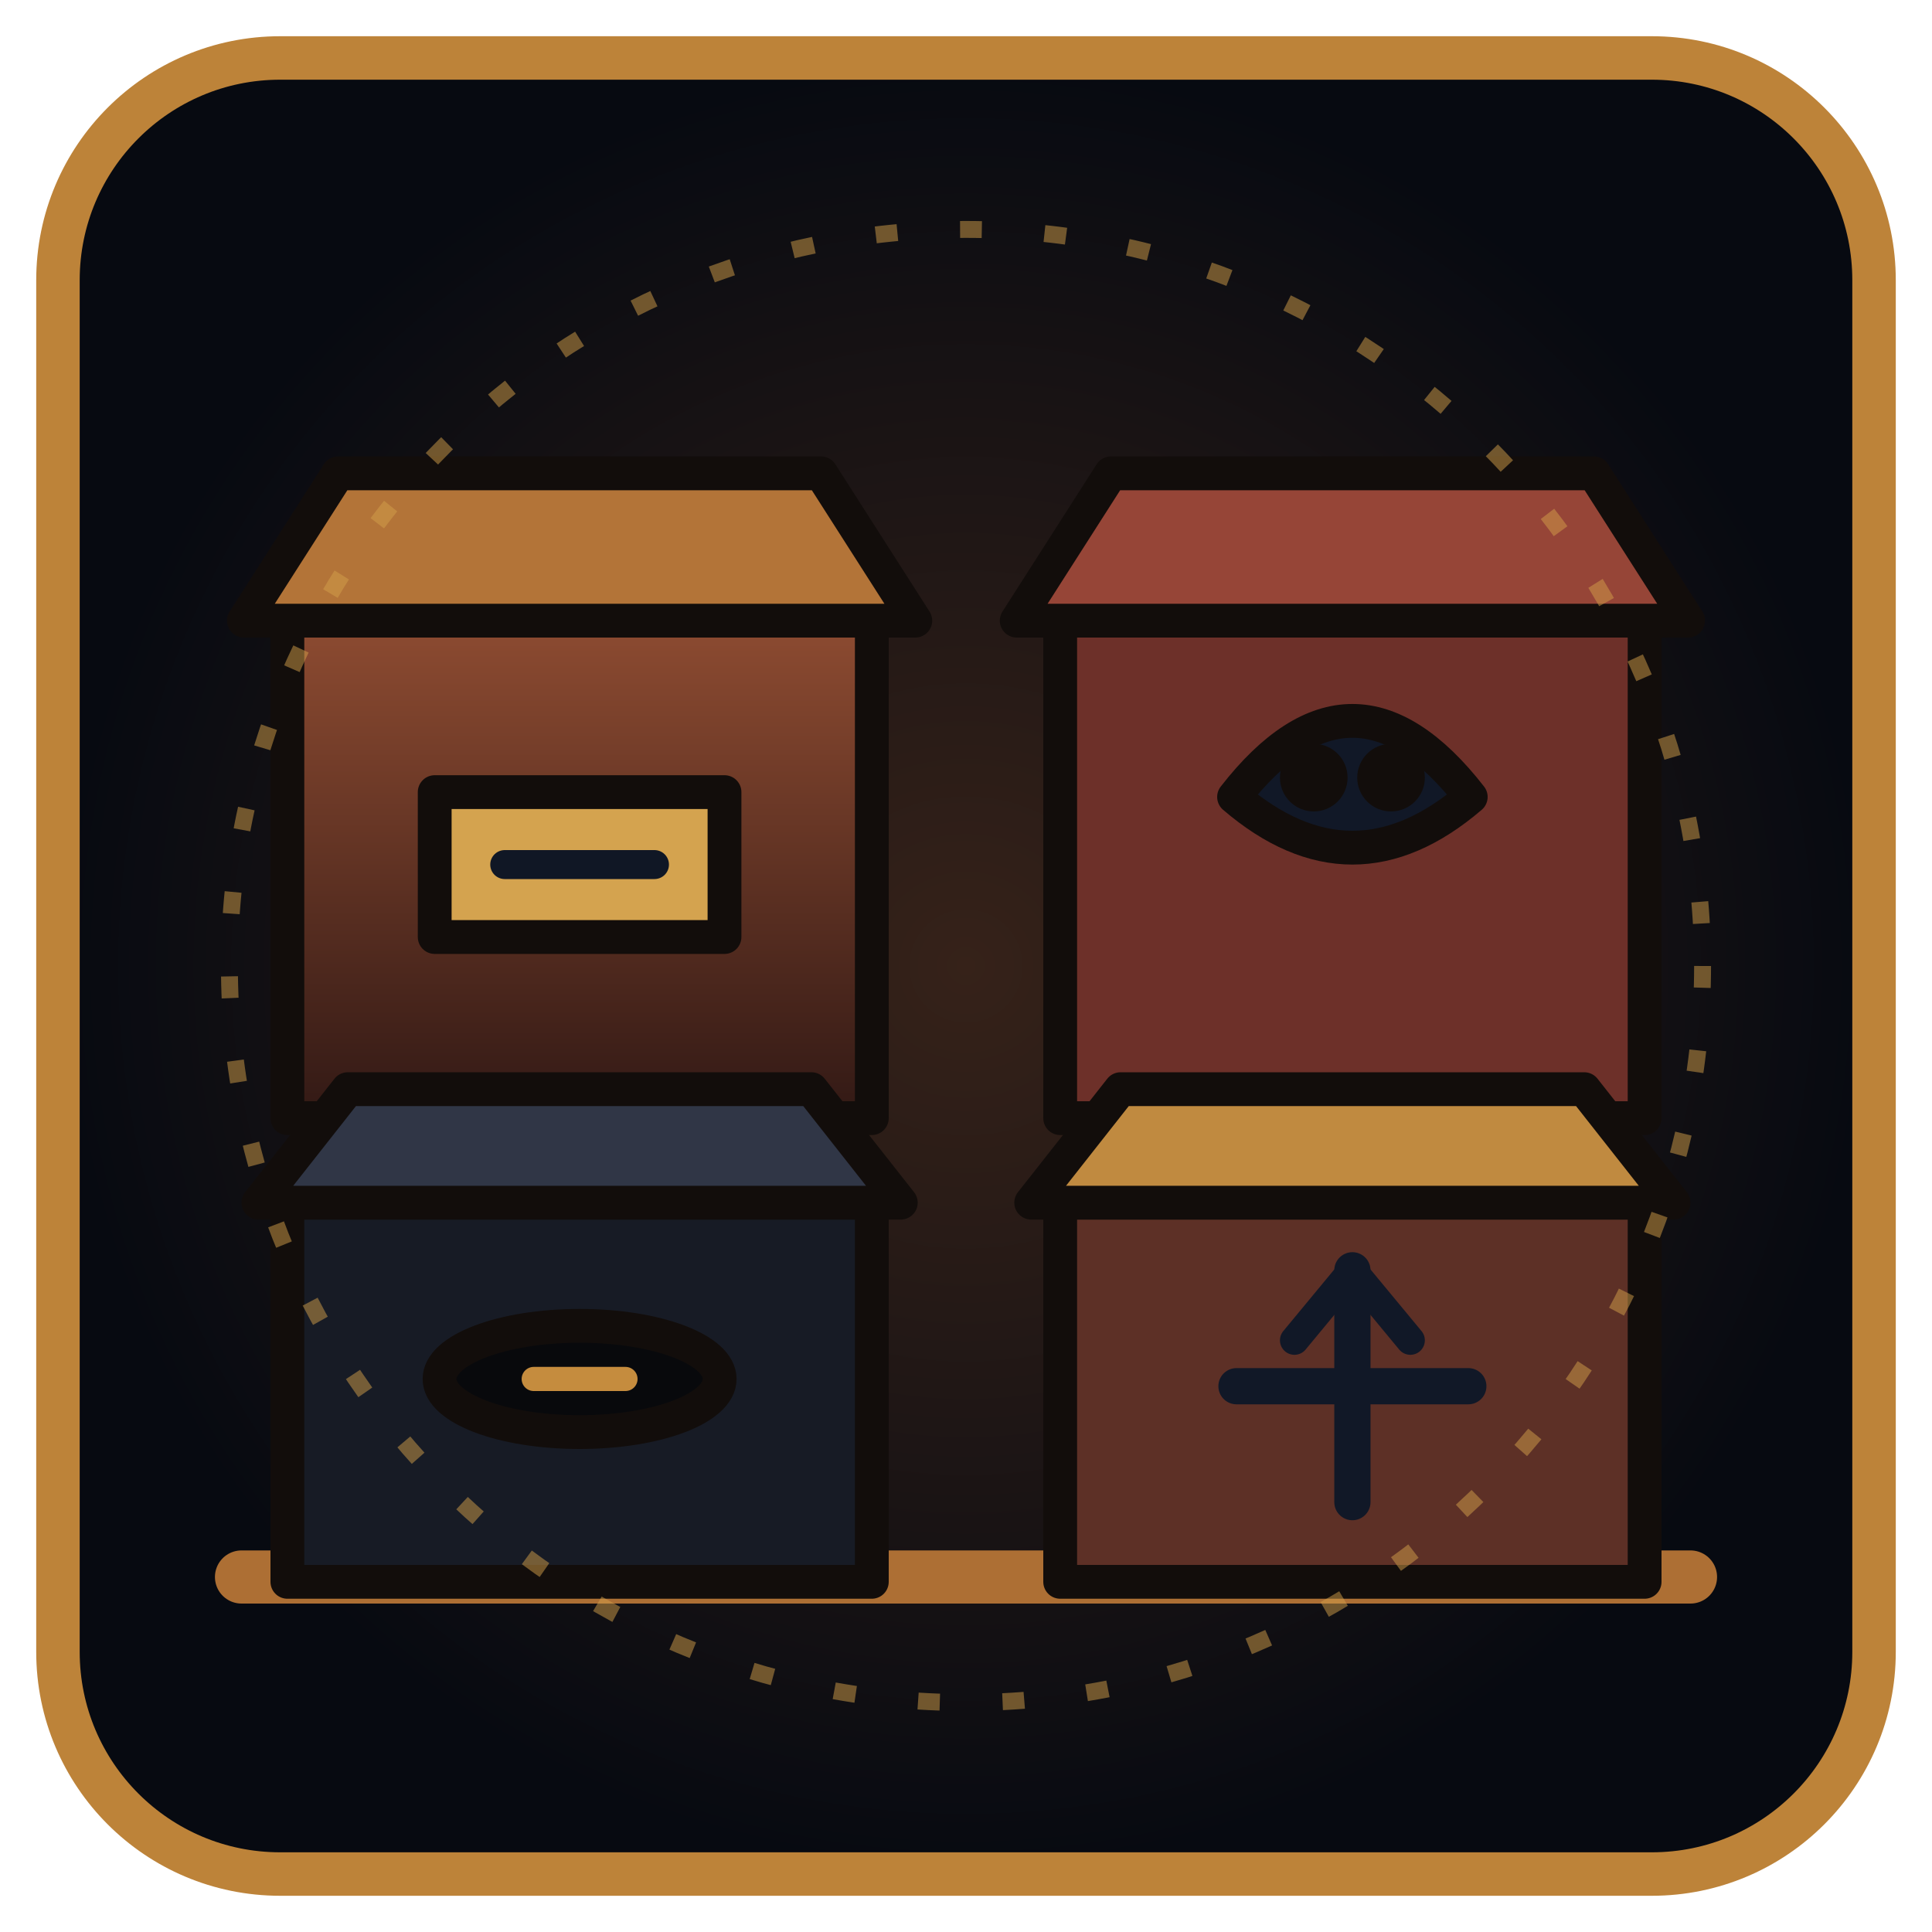
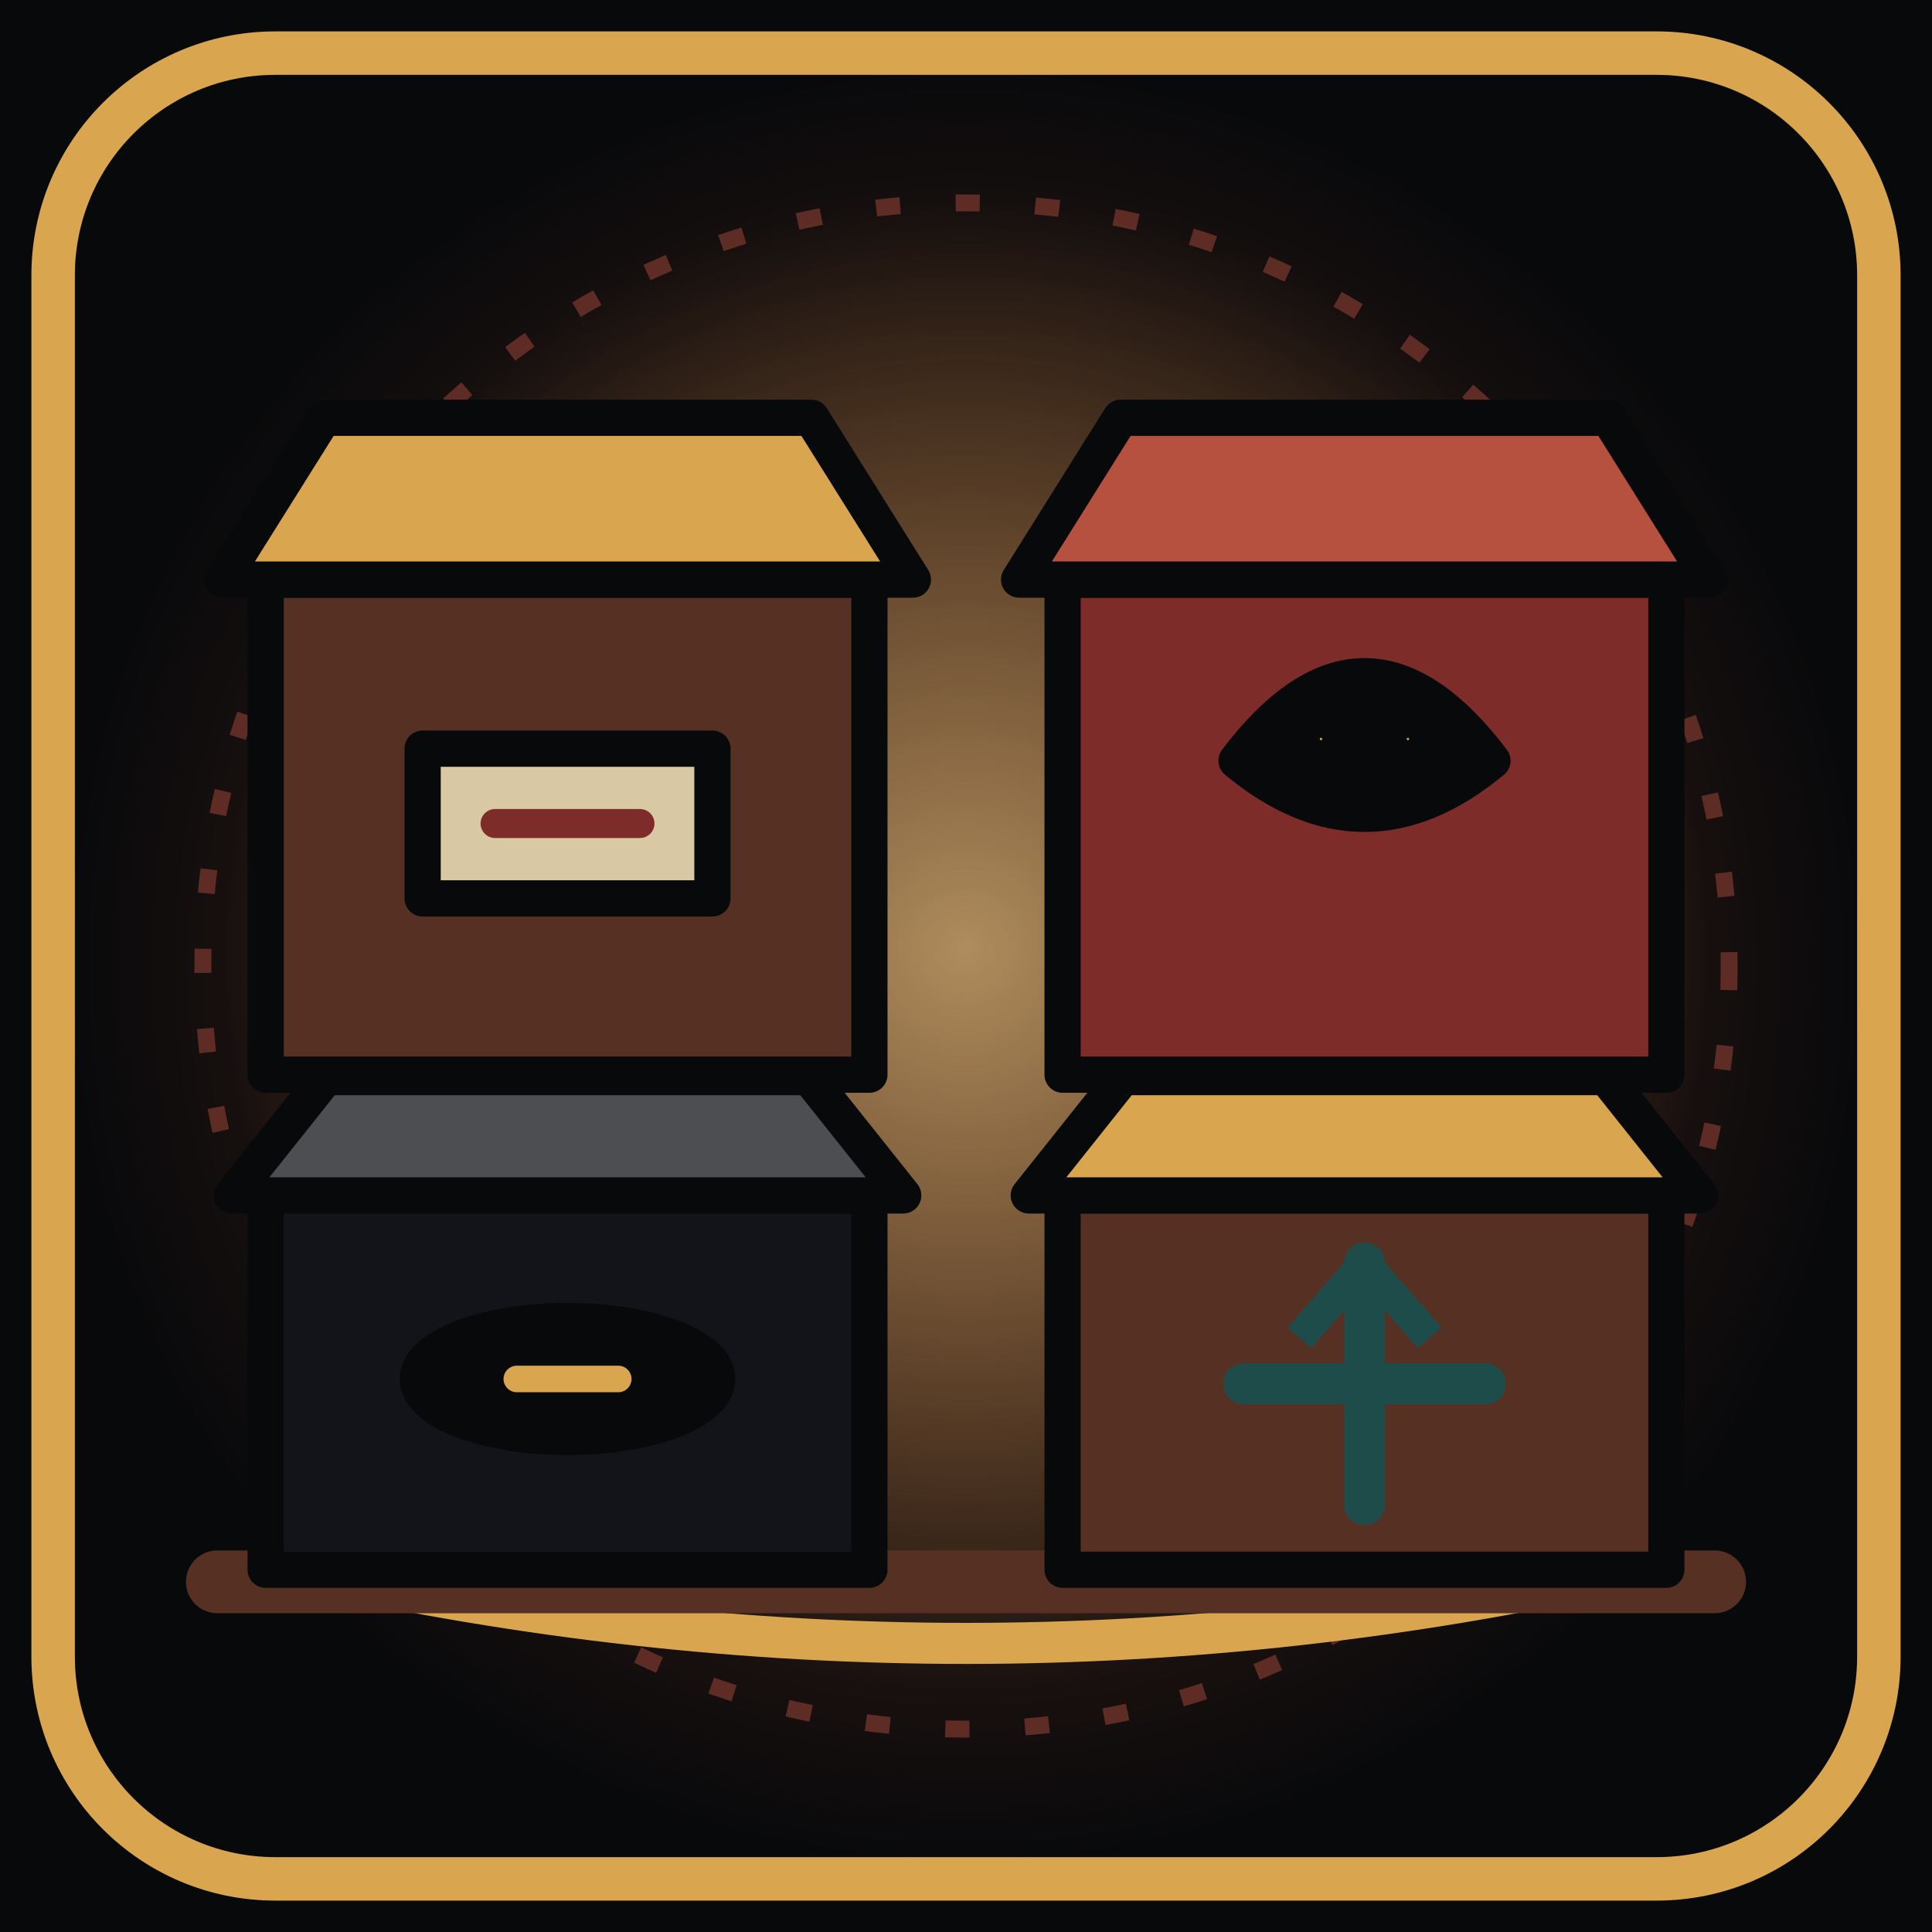
<svg xmlns="http://www.w3.org/2000/svg" width="800" height="800" viewBox="0 0 800 800" role="img" aria-labelledby="title desc">
  <defs>
-     <radialGradient id="bg">
-       <stop offset="0" stop-color="#362219" />
-       <stop offset="1" stop-color="#070a11" />
+     <radialGradient id="cardBg">
+       <stop offset="0" stop-color="#573024" />
+       <stop offset=".55" stop-color="#2d1914" />
+       <stop offset="1" stop-color="#08090b" />
    </radialGradient>
-     <linearGradient id="wood" x1="0" y1="0" x2="0" y2="1">
-       <stop offset="0" stop-color="#8d4b31" />
-       <stop offset="1" stop-color="#321915" />
+     <radialGradient id="cardGlow">
+       <stop offset="0" stop-color="#f3d58a" stop-opacity=".56" />
+       <stop offset="1" stop-color="#d9a64f" stop-opacity="0" />
+     </radialGradient>
+     <linearGradient id="foodWarm" x1="0" y1="0" x2="1" y2="1">
+       <stop offset="0" stop-color="#f3d58a" />
+       <stop offset=".5" stop-color="#b8732e" />
+       <stop offset="1" stop-color="#7e2c2a" />
+     </linearGradient>
+     <linearGradient id="foodCool" x1="0" y1="0" x2="0" y2="1">
+       <stop offset="0" stop-color="#65a09a" />
+       <stop offset=".52" stop-color="#1d4c4b" />
+       <stop offset="1" stop-color="#0b1220" />
    </linearGradient>
  </defs>
-   <rect x="24" y="24" width="752" height="752" rx="92" fill="url(#bg)" stroke="#bd8339" stroke-width="18" />
-   <path d="M100 653h600" stroke="#ad6f34" stroke-width="22" stroke-linecap="round" />
-   <g stroke="#120d0b" stroke-width="14" stroke-linejoin="round">
-     <g transform="translate(119 177)">
-       <path d="M0 80h242v206H0Z" fill="url(#wood)" />
-       <path d="M-18 80L21 19h200l39 61Z" fill="#b37438" />
-       <path d="M61 151h120v60H61Z" fill="#d4a34f" />
-       <path d="M90 181h62" stroke="#101725" stroke-width="12" stroke-linecap="round" />
+   <rect width="800" height="800" fill="#08090b" />
+   <rect x="22" y="22" width="756" height="756" rx="92" fill="url(#cardBg)" stroke="#d9a64f" stroke-width="18" />
+   <circle cx="400" cy="392" r="306" fill="url(#cardGlow)" />
+   <circle cx="400" cy="400" r="316" fill="none" stroke="#b6503f" stroke-opacity=".45" stroke-width="7" stroke-dasharray="10 23" />
+   <path d="M126 650Q400 711 674 650" fill="none" stroke="#d9a64f" stroke-width="17" stroke-linecap="round" />
+   <path d="M90 655h620" stroke="#573024" stroke-width="26" stroke-linecap="round" />
+   <g stroke="#08090b" stroke-width="15" stroke-linejoin="round">
+     <g transform="translate(110 155)">
+       <path d="M0 85h250v205H0Z" fill="#573024" />
+       <path d="M-18 85L24 18h202l42 67Z" fill="#d9a64f" />
+       <path d="M65 155h120v62H65Z" fill="#d8c8a3" />
+       <path d="M95 186h60" stroke="#7e2c2a" stroke-width="12" stroke-linecap="round" />
    </g>
-     <g transform="translate(439 177)">
-       <path d="M0 80h242v206H0Z" fill="#6d3029" />
-       <path d="M-18 80L21 19h200l39 61Z" fill="#964537" />
-       <path d="M72 153q49-63 98 0q-49 42-98 0Z" fill="#111827" />
-       <circle cx="105" cy="145" r="7" fill="#d7a34e" />
-       <circle cx="137" cy="145" r="7" fill="#d7a34e" />
+     <g transform="translate(440 155)">
+       <path d="M0 85h250v205H0Z" fill="#7e2c2a" />
+       <path d="M-18 85L24 18h202l42 67Z" fill="#b6503f" />
+       <path d="M72 160q53-70 106 0q-53 44-106 0Z" fill="#08090b" />
+       <circle cx="107" cy="151" r="7" fill="#d9a64f" />
+       <circle cx="143" cy="151" r="7" fill="#d9a64f" />
    </g>
-     <g transform="translate(119 478)">
-       <path d="M0 20h242v157H0Z" fill="#171b25" />
-       <path d="M-12 20L25-27h192l37 47Z" fill="#303646" />
-       <ellipse cx="121" cy="93" rx="58" ry="22" fill="#08090c" />
-       <path d="M102 93h38" stroke="#c58c3e" stroke-width="10" stroke-linecap="round" />
+     <g transform="translate(110 475)">
+       <path d="M0 20h250v155H0Z" fill="#121419" />
+       <path d="M-14 20L25-29h200l39 49Z" fill="#4d4e52" />
+       <ellipse cx="125" cy="96" rx="62" ry="24" fill="#08090b" />
+       <path d="M104 96h42" stroke="#d9a64f" stroke-width="11" stroke-linecap="round" />
    </g>
-     <g transform="translate(439 478)">
-       <path d="M0 20h242v157H0Z" fill="#5d3026" />
-       <path d="M-12 20L25-27h192l37 47Z" fill="#c08a40" />
-       <path d="M73 96h96M121 48v96" stroke="#111827" stroke-width="15" stroke-linecap="round" />
-       <path d="M121 48l-24 29M121 48l24 29" stroke="#111827" stroke-width="12" stroke-linecap="round" />
+     <g transform="translate(440 475)">
+       <path d="M0 20h250v155H0Z" fill="#573024" />
+       <path d="M-14 20L25-29h200l39 49Z" fill="#d9a64f" />
+       <path d="M125 48v100M75 98h100" stroke="#1d4c4b" stroke-width="17" stroke-linecap="round" />
+       <path d="M125 48l-27 31M125 48l27 31" stroke="#1d4c4b" stroke-width="13" />
    </g>
  </g>
-   <circle cx="400" cy="400" r="305" fill="none" stroke="#d3a04a" stroke-width="7" stroke-dasharray="9 26" opacity="0.5" />
</svg>
